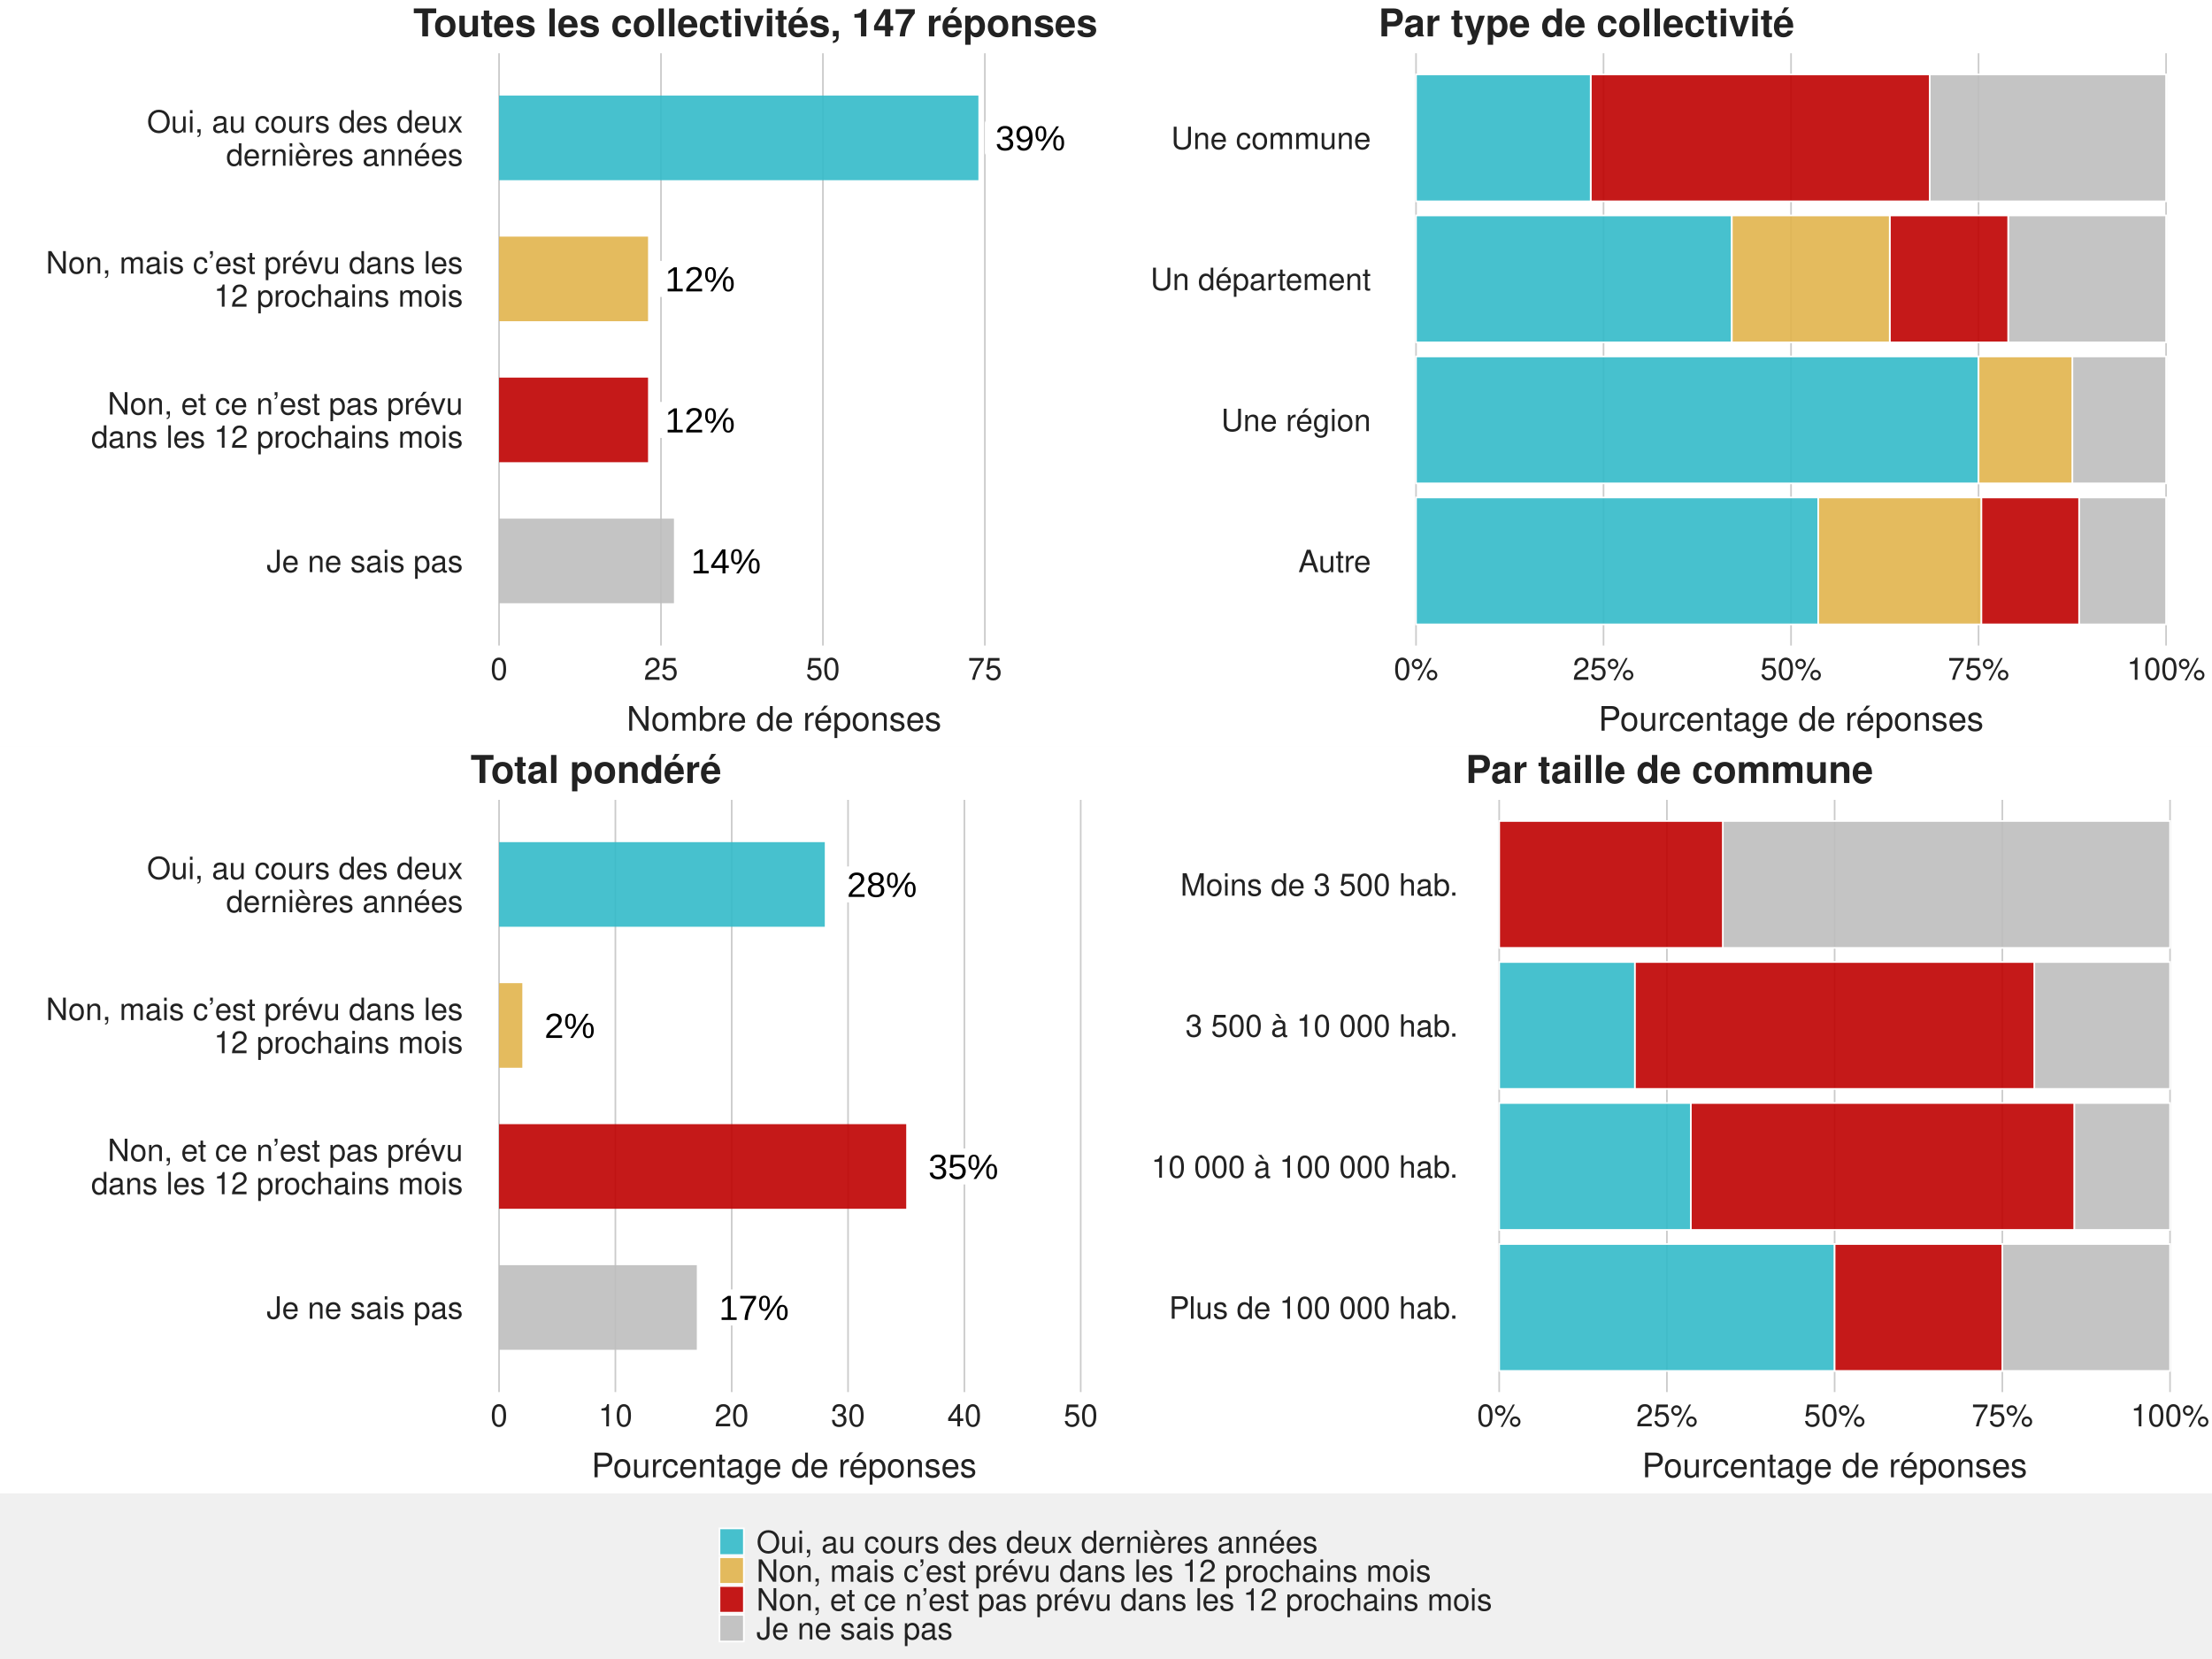
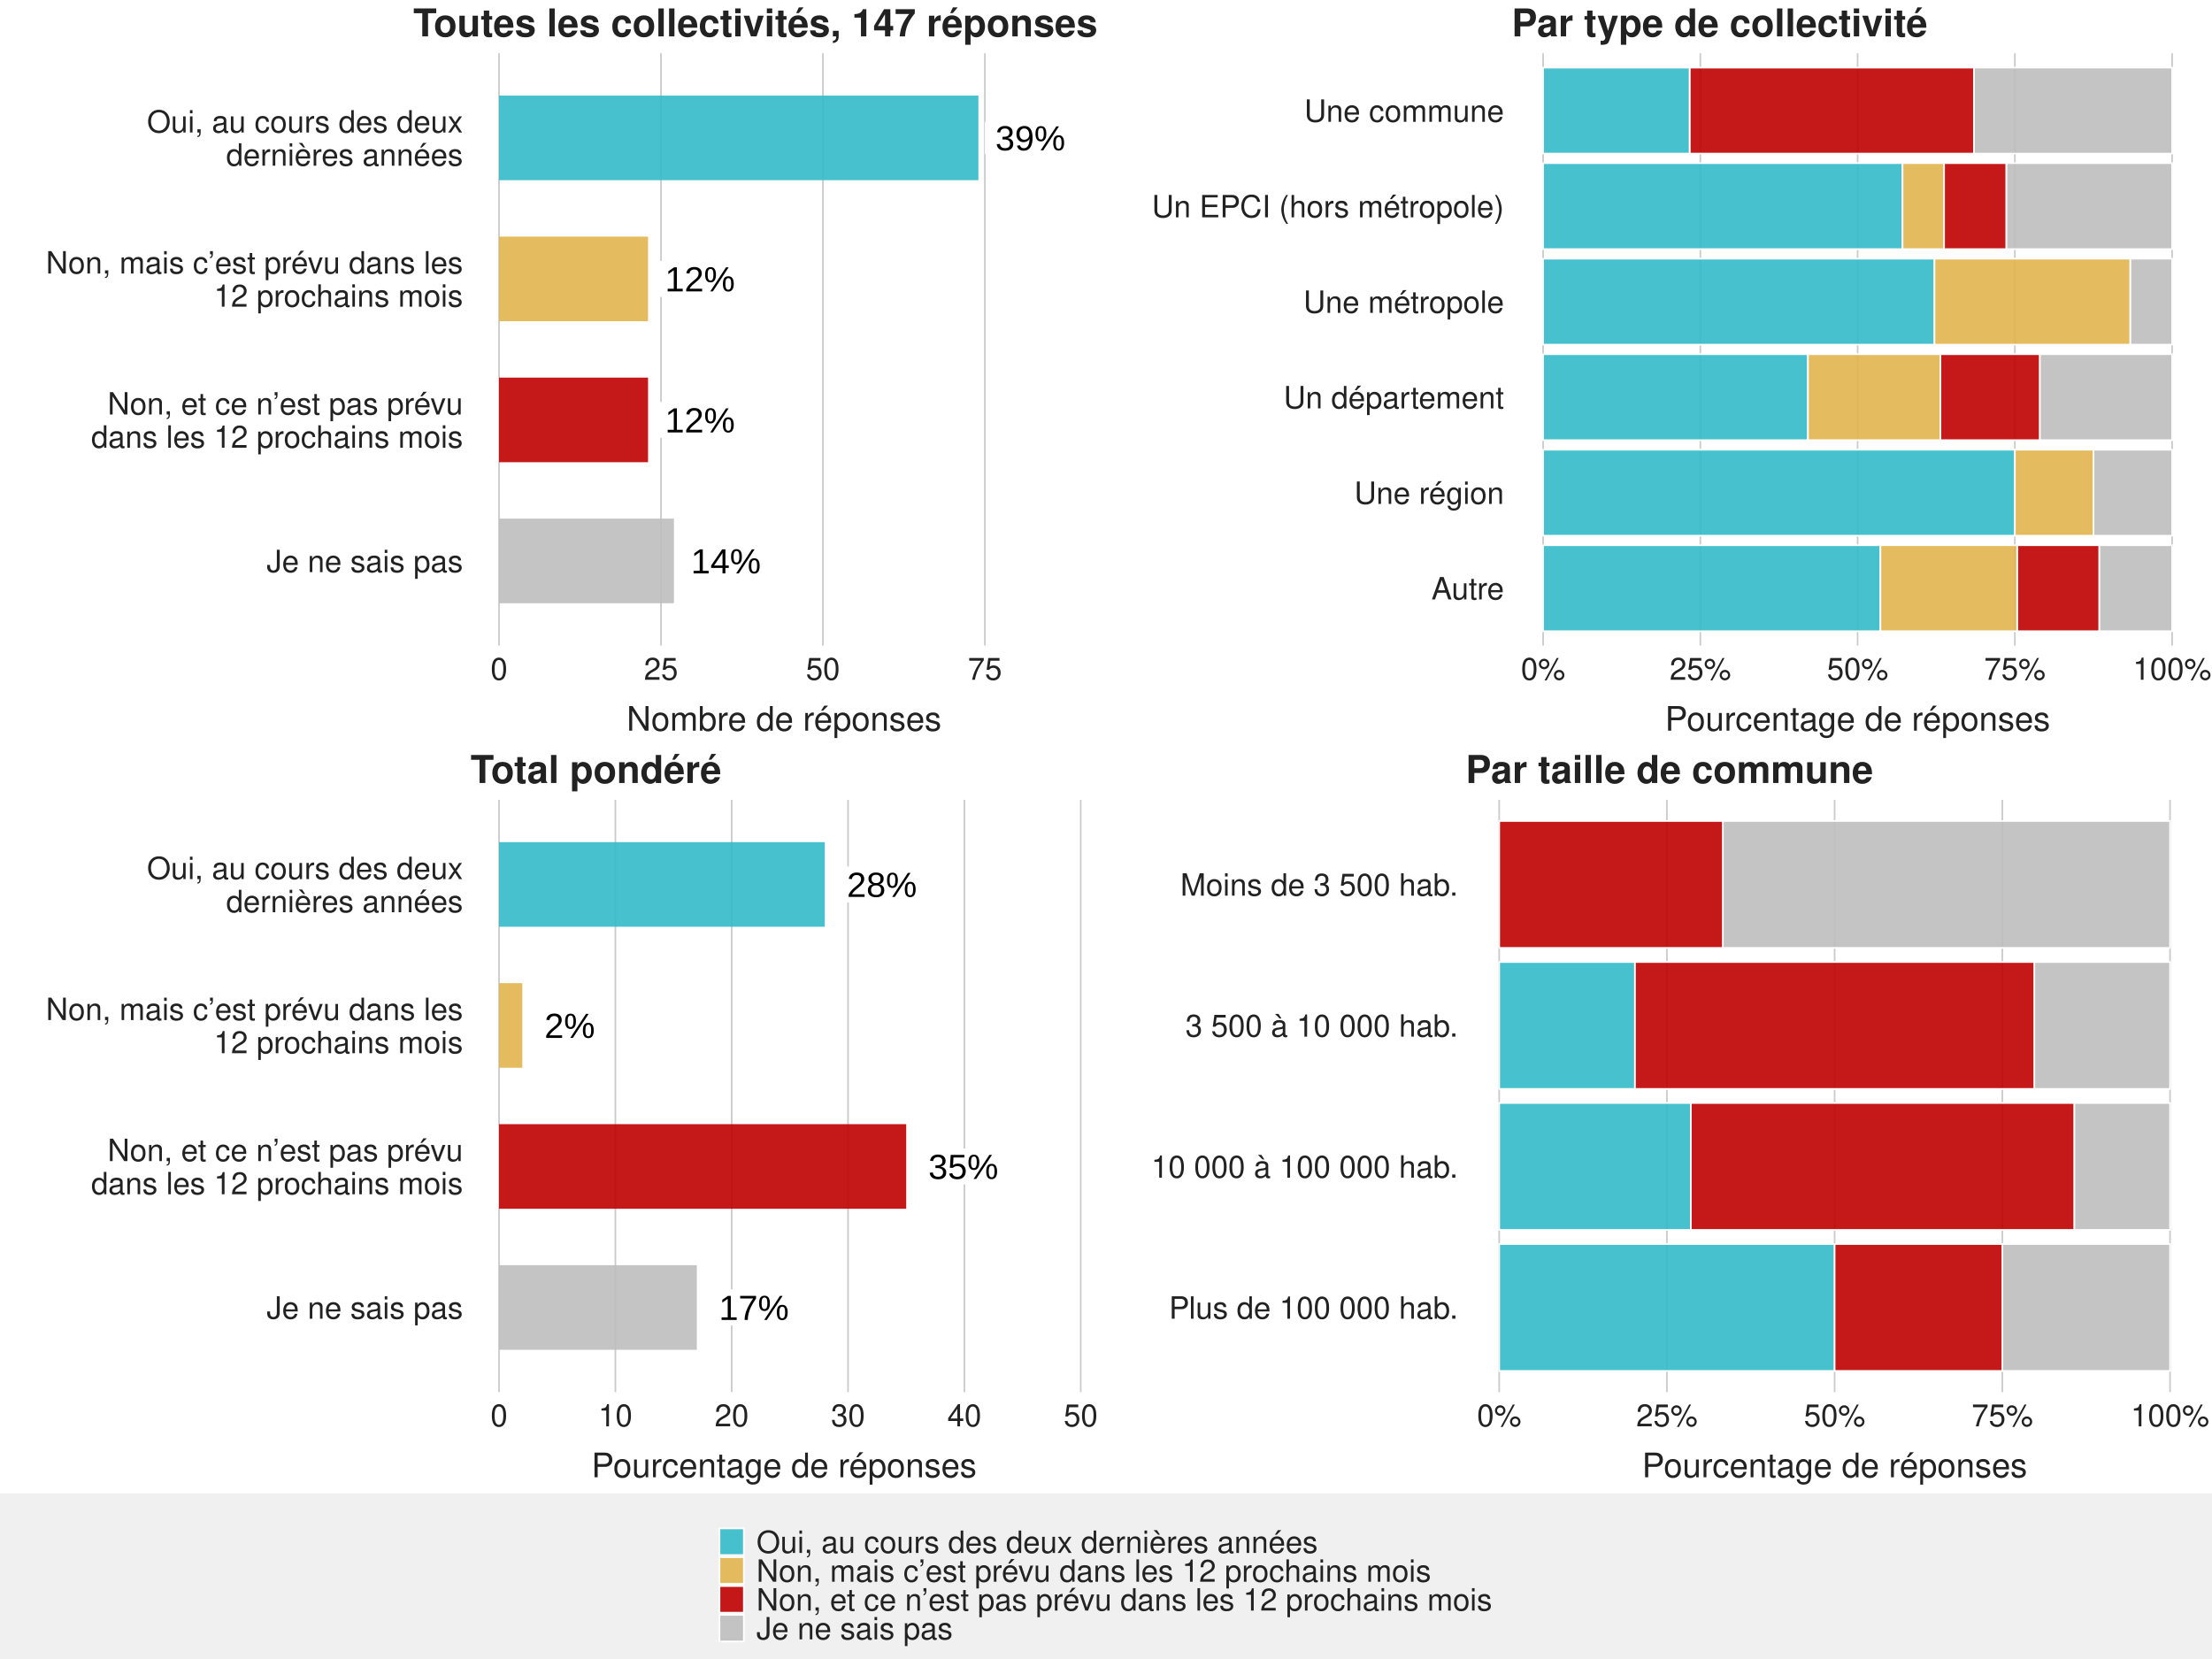
<svg xmlns="http://www.w3.org/2000/svg" class="svglite" width="1440.00pt" height="1080.00pt" viewBox="0 0 1440.00 1080.00">
  <defs>
    <style type="text/css">
    .svglite line, .svglite polyline, .svglite polygon, .svglite path, .svglite rect, .svglite circle {
      fill: none;
      stroke: #000000;
      stroke-linecap: round;
      stroke-linejoin: round;
      stroke-miterlimit: 10.00;
    }
    .svglite text {
      white-space: pre;
    }
  </style>
  </defs>
  <rect width="100%" height="100%" style="stroke: none; fill: none;" />
  <defs>
    <clipPath id="cpMC4wMHwxNDQwLjAwfDAuMDB8MTA4MC4wMA==">
      <rect x="0.00" y="0.00" width="1440.00" height="1080.00" />
    </clipPath>
  </defs>
  <g clip-path="url(#cpMC4wMHwxNDQwLjAwfDAuMDB8MTA4MC4wMA==)">
</g>
  <defs>
    <clipPath id="cpMC4wMHwxNDQwLjAwfDAuMDB8OTcyLjAw">
      <rect x="0.00" y="0.00" width="1440.00" height="972.00" />
    </clipPath>
  </defs>
  <g clip-path="url(#cpMC4wMHwxNDQwLjAwfDAuMDB8OTcyLjAw)">
</g>
  <g clip-path="url(#cpMC4wMHwxNDQwLjAwfDAuMDB8MTA4MC4wMA==)">
</g>
  <defs>
    <clipPath id="cpMC4wMHw3MjAuMDB8MC4wMHw5NzIuMDA=">
      <rect x="0.00" y="0.00" width="720.00" height="972.00" />
    </clipPath>
  </defs>
  <g clip-path="url(#cpMC4wMHw3MjAuMDB8MC4wMHw5NzIuMDA=)">
</g>
  <g clip-path="url(#cpMC4wMHwxNDQwLjAwfDAuMDB8MTA4MC4wMA==)">
</g>
  <defs>
    <clipPath id="cpMC4wMHw3MjAuMDB8MC4wMHw0ODYuMDA=">
      <rect x="0.00" y="0.00" width="720.00" height="486.00" />
    </clipPath>
  </defs>
  <g clip-path="url(#cpMC4wMHw3MjAuMDB8MC4wMHw0ODYuMDA=)">
    <rect x="0.00" y="0.00" width="720.00" height="486.00" style="stroke-width: 1.07; stroke: #FFFFFF; fill: #FFFFFF;" />
  </g>
  <g clip-path="url(#cpMC4wMHwxNDQwLjAwfDAuMDB8MTA4MC4wMA==)">
</g>
  <defs>
    <clipPath id="cpMzA2LjMyfDcxNC41MnwzNC42OXw0MjAuMjQ=">
      <rect x="306.32" y="34.69" width="408.20" height="385.55" />
    </clipPath>
  </defs>
  <g clip-path="url(#cpMzA2LjMyfDcxNC41MnwzNC42OXw0MjAuMjQ=)">
    <polyline points="324.88,420.24 324.88,34.69 " style="stroke-width: 1.07; stroke: #CBCBCB; stroke-linecap: butt;" />
    <polyline points="430.30,420.24 430.30,34.69 " style="stroke-width: 1.07; stroke: #CBCBCB; stroke-linecap: butt;" />
    <polyline points="535.72,420.24 535.72,34.69 " style="stroke-width: 1.07; stroke: #CBCBCB; stroke-linecap: butt;" />
    <polyline points="641.15,420.24 641.15,34.69 " style="stroke-width: 1.07; stroke: #CBCBCB; stroke-linecap: butt;" />
    <rect x="324.88" y="62.23" width="312.05" height="55.08" style="stroke-width: 2.13; stroke: none; stroke-linecap: butt; stroke-linejoin: miter; fill: #33BBC9; fill-opacity: 0.90;" />
    <rect x="324.88" y="337.62" width="113.86" height="55.08" style="stroke-width: 2.13; stroke: none; stroke-linecap: butt; stroke-linejoin: miter; fill: #BEBEBE; fill-opacity: 0.90;" />
    <rect x="324.88" y="245.82" width="96.99" height="55.08" style="stroke-width: 2.13; stroke: none; stroke-linecap: butt; stroke-linejoin: miter; fill: #BF0001; fill-opacity: 0.90;" />
    <rect x="324.88" y="154.03" width="96.99" height="55.08" style="stroke-width: 2.13; stroke: none; stroke-linecap: butt; stroke-linejoin: miter; fill: #E1B44D; fill-opacity: 0.90;" />
    <polygon points="643.31,101.49 691.11,101.49 691.03,101.49 691.37,101.48 691.71,101.41 692.04,101.28 692.34,101.11 692.61,100.89 692.84,100.63 693.03,100.34 693.16,100.02 693.25,99.68 693.27,99.33 693.27,99.33 693.27,80.20 693.27,80.20 693.25,79.86 693.16,79.52 693.03,79.20 692.84,78.90 692.61,78.64 692.34,78.42 692.04,78.25 691.71,78.13 691.37,78.06 691.11,78.04 643.31,78.04 643.57,78.06 643.22,78.04 642.87,78.09 642.54,78.18 642.23,78.33 641.94,78.53 641.69,78.77 641.48,79.05 641.32,79.36 641.21,79.69 641.15,80.03 641.15,80.20 641.15,99.33 641.15,99.16 641.15,99.51 641.21,99.85 641.32,100.18 641.48,100.49 641.69,100.76 641.94,101.01 642.23,101.20 642.54,101.35 642.87,101.45 643.22,101.49 " style="stroke-width: nan; stroke: none; fill: #FFFFFF;" />
    <text x="647.97" y="97.89" style="font-size: 22.76px; font-family: &quot;Arial&quot;;" textLength="44.93px" lengthAdjust="spacingAndGlyphs">39%</text>
    <polygon points="445.11,376.88 492.92,376.88 492.83,376.88 493.18,376.87 493.52,376.80 493.84,376.67 494.15,376.50 494.41,376.28 494.65,376.02 494.83,375.73 494.97,375.41 495.05,375.07 495.08,374.72 495.08,374.72 495.08,355.59 495.08,355.59 495.05,355.25 494.97,354.91 494.83,354.59 494.65,354.29 494.41,354.03 494.15,353.81 493.84,353.64 493.52,353.52 493.18,353.45 492.92,353.43 445.11,353.43 445.37,353.45 445.02,353.43 444.68,353.48 444.34,353.57 444.03,353.72 443.74,353.92 443.49,354.16 443.28,354.44 443.12,354.75 443.01,355.08 442.96,355.42 442.95,355.59 442.95,374.72 442.96,374.55 442.96,374.90 443.01,375.24 443.12,375.57 443.28,375.88 443.49,376.16 443.74,376.40 444.03,376.59 444.34,376.74 444.68,376.84 445.02,376.88 " style="stroke-width: nan; stroke: none; fill: #FFFFFF;" />
    <text x="449.78" y="373.28" style="font-size: 22.76px; font-family: &quot;Arial&quot;;" textLength="44.93px" lengthAdjust="spacingAndGlyphs">14%</text>
    <polygon points="428.24,285.09 476.05,285.09 475.96,285.08 476.31,285.07 476.65,285.00 476.98,284.88 477.28,284.70 477.55,284.48 477.78,284.22 477.96,283.93 478.10,283.61 478.18,283.27 478.21,282.93 478.21,282.93 478.21,263.80 478.21,263.80 478.18,263.45 478.10,263.11 477.96,262.79 477.78,262.50 477.55,262.24 477.28,262.02 476.98,261.84 476.65,261.72 476.31,261.65 476.05,261.64 428.24,261.64 428.50,261.65 428.16,261.64 427.81,261.68 427.48,261.78 427.16,261.92 426.88,262.12 426.63,262.36 426.42,262.64 426.26,262.95 426.15,263.28 426.09,263.62 426.08,263.80 426.08,282.93 426.09,282.75 426.09,283.10 426.15,283.44 426.26,283.77 426.42,284.08 426.63,284.36 426.88,284.60 427.16,284.80 427.48,284.95 427.81,285.04 428.16,285.08 " style="stroke-width: nan; stroke: none; fill: #FFFFFF;" />
    <text x="432.91" y="281.49" style="font-size: 22.76px; font-family: &quot;Arial&quot;;" textLength="44.93px" lengthAdjust="spacingAndGlyphs">12%</text>
    <polygon points="428.24,193.29 476.05,193.29 475.96,193.29 476.31,193.27 476.65,193.20 476.98,193.08 477.28,192.91 477.55,192.69 477.78,192.43 477.96,192.13 478.10,191.81 478.18,191.48 478.21,191.13 478.21,191.13 478.21,172.00 478.21,172.00 478.18,171.65 478.10,171.31 477.96,171.00 477.78,170.70 477.55,170.44 477.28,170.22 476.98,170.05 476.65,169.92 476.31,169.85 476.05,169.84 428.24,169.84 428.50,169.85 428.16,169.84 427.81,169.88 427.48,169.98 427.16,170.13 426.88,170.33 426.63,170.57 426.42,170.84 426.26,171.15 426.15,171.48 426.09,171.83 426.08,172.00 426.08,191.13 426.09,190.96 426.09,191.30 426.15,191.65 426.26,191.98 426.42,192.28 426.63,192.56 426.88,192.80 427.16,193.00 427.48,193.15 427.81,193.25 428.16,193.29 " style="stroke-width: nan; stroke: none; fill: #FFFFFF;" />
    <text x="432.91" y="189.69" style="font-size: 22.76px; font-family: &quot;Arial&quot;;" textLength="44.93px" lengthAdjust="spacingAndGlyphs">12%</text>
  </g>
  <g clip-path="url(#cpMC4wMHwxNDQwLjAwfDAuMDB8MTA4MC4wMA==)">
    <text x="301.39" y="372.45" text-anchor="end" style="font-size: 20.00px;fill: #222222; font-family: &quot;Nimbus Sans&quot;;" textLength="127.82px" lengthAdjust="spacingAndGlyphs">Je ne sais pas</text>
    <text x="301.39" y="269.85" text-anchor="end" style="font-size: 20.00px;fill: #222222; font-family: &quot;Nimbus Sans&quot;;" textLength="232.30px" lengthAdjust="spacingAndGlyphs">Non, et ce n’est pas prévu</text>
    <text x="301.39" y="291.45" text-anchor="end" style="font-size: 20.00px;fill: #222222; font-family: &quot;Nimbus Sans&quot;;" textLength="242.29px" lengthAdjust="spacingAndGlyphs">dans les 12 prochains mois</text>
    <text x="301.39" y="178.05" text-anchor="end" style="font-size: 20.00px;fill: #222222; font-family: &quot;Nimbus Sans&quot;;" textLength="272.29px" lengthAdjust="spacingAndGlyphs">Non, mais c’est prévu dans les</text>
    <text x="301.39" y="199.65" text-anchor="end" style="font-size: 20.00px;fill: #222222; font-family: &quot;Nimbus Sans&quot;;" textLength="162.26px" lengthAdjust="spacingAndGlyphs">12 prochains mois</text>
    <text x="301.39" y="86.26" text-anchor="end" style="font-size: 20.00px;fill: #222222; font-family: &quot;Nimbus Sans&quot;;" textLength="205.62px" lengthAdjust="spacingAndGlyphs">Oui, au cours des deux</text>
    <text x="301.39" y="107.86" text-anchor="end" style="font-size: 20.00px;fill: #222222; font-family: &quot;Nimbus Sans&quot;;" textLength="154.49px" lengthAdjust="spacingAndGlyphs">dernières années</text>
    <text x="324.88" y="442.54" text-anchor="middle" style="font-size: 20.00px;fill: #222222; font-family: &quot;Nimbus Sans&quot;;" textLength="11.12px" lengthAdjust="spacingAndGlyphs">0</text>
    <text x="430.30" y="442.54" text-anchor="middle" style="font-size: 20.00px;fill: #222222; font-family: &quot;Nimbus Sans&quot;;" textLength="22.23px" lengthAdjust="spacingAndGlyphs">25</text>
    <text x="535.72" y="442.54" text-anchor="middle" style="font-size: 20.00px;fill: #222222; font-family: &quot;Nimbus Sans&quot;;" textLength="22.23px" lengthAdjust="spacingAndGlyphs">50</text>
    <text x="641.15" y="442.54" text-anchor="middle" style="font-size: 20.00px;fill: #222222; font-family: &quot;Nimbus Sans&quot;;" textLength="22.23px" lengthAdjust="spacingAndGlyphs">75</text>
    <text x="510.42" y="475.68" text-anchor="middle" style="font-size: 22.00px;fill: #222222; font-family: &quot;Nimbus Sans&quot;;" textLength="205.42px" lengthAdjust="spacingAndGlyphs">Nombre de réponses</text>
    <text x="714.52" y="23.71" text-anchor="end" style="font-size: 25.00px; font-weight: bold;fill: #222222; font-family: &quot;Nimbus Sans&quot;;" textLength="447.48px" lengthAdjust="spacingAndGlyphs">Toutes les collectivités, 147 réponses</text>
  </g>
  <defs>
    <clipPath id="cpMC4wMHw3MjAuMDB8NDg2LjAwfDk3Mi4wMA==">
      <rect x="0.00" y="486.00" width="720.00" height="486.00" />
    </clipPath>
  </defs>
  <g clip-path="url(#cpMC4wMHw3MjAuMDB8NDg2LjAwfDk3Mi4wMA==)">
    <rect x="0.00" y="486.00" width="720.00" height="486.00" style="stroke-width: 1.07; stroke: #FFFFFF; fill: #FFFFFF;" />
  </g>
  <g clip-path="url(#cpMC4wMHwxNDQwLjAwfDAuMDB8MTA4MC4wMA==)">
</g>
  <defs>
    <clipPath id="cpMzA2LjMyfDcxNC41Mnw1MjAuNjl8OTA2LjI0">
      <rect x="306.32" y="520.69" width="408.20" height="385.55" />
    </clipPath>
  </defs>
  <g clip-path="url(#cpMzA2LjMyfDcxNC41Mnw1MjAuNjl8OTA2LjI0)">
    <polyline points="324.88,906.24 324.88,520.69 " style="stroke-width: 1.07; stroke: #CBCBCB; stroke-linecap: butt;" />
    <polyline points="400.61,906.24 400.61,520.69 " style="stroke-width: 1.07; stroke: #CBCBCB; stroke-linecap: butt;" />
    <polyline points="476.34,906.24 476.34,520.69 " style="stroke-width: 1.07; stroke: #CBCBCB; stroke-linecap: butt;" />
    <polyline points="552.07,906.24 552.07,520.69 " style="stroke-width: 1.07; stroke: #CBCBCB; stroke-linecap: butt;" />
    <polyline points="627.81,906.24 627.81,520.69 " style="stroke-width: 1.07; stroke: #CBCBCB; stroke-linecap: butt;" />
    <polyline points="703.54,906.24 703.54,520.69 " style="stroke-width: 1.07; stroke: #CBCBCB; stroke-linecap: butt;" />
    <rect x="324.88" y="823.62" width="128.75" height="55.08" style="stroke-width: 2.13; stroke: none; stroke-linecap: butt; stroke-linejoin: miter; fill: #BEBEBE; fill-opacity: 0.90;" />
    <rect x="324.88" y="731.82" width="265.06" height="55.08" style="stroke-width: 2.13; stroke: none; stroke-linecap: butt; stroke-linejoin: miter; fill: #BF0001; fill-opacity: 0.90;" />
    <rect x="324.88" y="640.03" width="15.15" height="55.08" style="stroke-width: 2.13; stroke: none; stroke-linecap: butt; stroke-linejoin: miter; fill: #E1B44D; fill-opacity: 0.90;" />
    <rect x="324.88" y="548.23" width="212.05" height="55.08" style="stroke-width: 2.13; stroke: none; stroke-linecap: butt; stroke-linejoin: miter; fill: #33BBC9; fill-opacity: 0.90;" />
    <polygon points="463.36,862.88 511.16,862.88 511.08,862.88 511.42,862.87 511.76,862.80 512.09,862.67 512.39,862.50 512.66,862.28 512.89,862.02 513.08,861.73 513.21,861.41 513.30,861.07 513.32,860.72 513.32,860.72 513.32,841.59 513.32,841.59 513.30,841.25 513.21,840.91 513.08,840.59 512.89,840.29 512.66,840.03 512.39,839.81 512.09,839.64 511.76,839.52 511.42,839.45 511.16,839.43 463.36,839.43 463.62,839.45 463.27,839.43 462.92,839.48 462.59,839.57 462.28,839.72 461.99,839.92 461.74,840.16 461.53,840.44 461.37,840.75 461.26,841.08 461.20,841.42 461.20,841.59 461.20,860.72 461.20,860.55 461.20,860.90 461.26,861.24 461.37,861.57 461.53,861.88 461.74,862.16 461.99,862.40 462.28,862.59 462.59,862.74 462.92,862.84 463.27,862.88 " style="stroke-width: nan; stroke: none; fill: #FFFFFF;" />
    <text x="468.02" y="859.28" style="font-size: 22.76px; font-family: &quot;Arial&quot;;" textLength="44.93px" lengthAdjust="spacingAndGlyphs">17%</text>
    <polygon points="599.67,771.09 647.48,771.09 647.39,771.08 647.74,771.07 648.08,771.00 648.41,770.88 648.71,770.70 648.98,770.48 649.21,770.22 649.39,769.93 649.53,769.61 649.61,769.27 649.64,768.93 649.64,768.93 649.64,749.80 649.64,749.80 649.61,749.45 649.53,749.11 649.39,748.79 649.21,748.50 648.98,748.24 648.71,748.02 648.41,747.84 648.08,747.72 647.74,747.65 647.48,747.64 599.67,747.64 599.93,747.65 599.59,747.64 599.24,747.68 598.91,747.78 598.59,747.92 598.31,748.12 598.06,748.36 597.85,748.64 597.69,748.95 597.58,749.28 597.52,749.62 597.51,749.80 597.51,768.93 597.52,768.75 597.52,769.10 597.58,769.44 597.69,769.77 597.85,770.08 598.06,770.36 598.31,770.60 598.59,770.80 598.91,770.95 599.24,771.04 599.59,771.08 " style="stroke-width: nan; stroke: none; fill: #FFFFFF;" />
    <text x="604.34" y="767.49" style="font-size: 22.76px; font-family: &quot;Arial&quot;;" textLength="44.93px" lengthAdjust="spacingAndGlyphs">35%</text>
    <polygon points="349.76,679.29 384.55,679.29 384.47,679.29 384.81,679.27 385.15,679.20 385.48,679.08 385.78,678.91 386.05,678.69 386.28,678.43 386.47,678.13 386.60,677.81 386.69,677.48 386.71,677.13 386.71,677.13 386.71,658.00 386.71,658.00 386.69,657.65 386.60,657.31 386.47,657.00 386.28,656.70 386.05,656.44 385.78,656.22 385.48,656.05 385.15,655.92 384.81,655.85 384.55,655.84 349.76,655.84 350.02,655.85 349.67,655.84 349.32,655.88 348.99,655.98 348.68,656.13 348.39,656.33 348.14,656.57 347.93,656.84 347.77,657.15 347.66,657.48 347.60,657.83 347.60,658.00 347.60,677.13 347.60,676.96 347.60,677.30 347.66,677.65 347.77,677.98 347.93,678.28 348.14,678.56 348.39,678.80 348.68,679.00 348.99,679.15 349.32,679.25 349.67,679.29 " style="stroke-width: nan; stroke: none; fill: #FFFFFF;" />
    <text x="354.42" y="675.69" style="font-size: 22.76px; font-family: &quot;Arial&quot;;" textLength="31.92px" lengthAdjust="spacingAndGlyphs">2%</text>
    <polygon points="546.66,587.49 594.47,587.49 594.38,587.49 594.73,587.48 595.07,587.41 595.39,587.28 595.70,587.11 595.97,586.89 596.20,586.63 596.38,586.34 596.52,586.02 596.60,585.68 596.63,585.33 596.63,585.33 596.63,566.20 596.63,566.20 596.60,565.86 596.52,565.52 596.38,565.20 596.20,564.90 595.97,564.64 595.70,564.42 595.39,564.25 595.07,564.13 594.73,564.06 594.47,564.04 546.66,564.04 546.92,564.06 546.57,564.04 546.23,564.09 545.89,564.18 545.58,564.33 545.29,564.53 545.04,564.77 544.84,565.05 544.67,565.36 544.56,565.69 544.51,566.03 544.50,566.20 544.50,585.33 544.51,585.16 544.51,585.51 544.56,585.85 544.67,586.18 544.84,586.49 545.04,586.76 545.29,587.01 545.58,587.20 545.89,587.35 546.23,587.45 546.57,587.49 " style="stroke-width: nan; stroke: none; fill: #FFFFFF;" />
    <text x="551.33" y="583.89" style="font-size: 22.76px; font-family: &quot;Arial&quot;;" textLength="44.93px" lengthAdjust="spacingAndGlyphs">28%</text>
  </g>
  <g clip-path="url(#cpMC4wMHwxNDQwLjAwfDAuMDB8MTA4MC4wMA==)">
    <text x="301.39" y="858.45" text-anchor="end" style="font-size: 20.00px;fill: #222222; font-family: &quot;Nimbus Sans&quot;;" textLength="127.82px" lengthAdjust="spacingAndGlyphs">Je ne sais pas</text>
    <text x="301.39" y="755.85" text-anchor="end" style="font-size: 20.00px;fill: #222222; font-family: &quot;Nimbus Sans&quot;;" textLength="232.30px" lengthAdjust="spacingAndGlyphs">Non, et ce n’est pas prévu</text>
    <text x="301.39" y="777.45" text-anchor="end" style="font-size: 20.00px;fill: #222222; font-family: &quot;Nimbus Sans&quot;;" textLength="242.29px" lengthAdjust="spacingAndGlyphs">dans les 12 prochains mois</text>
    <text x="301.39" y="664.05" text-anchor="end" style="font-size: 20.00px;fill: #222222; font-family: &quot;Nimbus Sans&quot;;" textLength="272.29px" lengthAdjust="spacingAndGlyphs">Non, mais c’est prévu dans les</text>
    <text x="301.39" y="685.65" text-anchor="end" style="font-size: 20.00px;fill: #222222; font-family: &quot;Nimbus Sans&quot;;" textLength="162.26px" lengthAdjust="spacingAndGlyphs">12 prochains mois</text>
    <text x="301.39" y="572.26" text-anchor="end" style="font-size: 20.00px;fill: #222222; font-family: &quot;Nimbus Sans&quot;;" textLength="205.62px" lengthAdjust="spacingAndGlyphs">Oui, au cours des deux</text>
    <text x="301.39" y="593.86" text-anchor="end" style="font-size: 20.00px;fill: #222222; font-family: &quot;Nimbus Sans&quot;;" textLength="154.49px" lengthAdjust="spacingAndGlyphs">dernières années</text>
    <text x="324.88" y="928.54" text-anchor="middle" style="font-size: 20.00px;fill: #222222; font-family: &quot;Nimbus Sans&quot;;" textLength="11.12px" lengthAdjust="spacingAndGlyphs">0</text>
    <text x="400.61" y="928.54" text-anchor="middle" style="font-size: 20.00px;fill: #222222; font-family: &quot;Nimbus Sans&quot;;" textLength="22.23px" lengthAdjust="spacingAndGlyphs">10</text>
    <text x="476.34" y="928.54" text-anchor="middle" style="font-size: 20.00px;fill: #222222; font-family: &quot;Nimbus Sans&quot;;" textLength="22.23px" lengthAdjust="spacingAndGlyphs">20</text>
    <text x="552.07" y="928.54" text-anchor="middle" style="font-size: 20.00px;fill: #222222; font-family: &quot;Nimbus Sans&quot;;" textLength="22.23px" lengthAdjust="spacingAndGlyphs">30</text>
    <text x="627.81" y="928.54" text-anchor="middle" style="font-size: 20.00px;fill: #222222; font-family: &quot;Nimbus Sans&quot;;" textLength="22.23px" lengthAdjust="spacingAndGlyphs">40</text>
    <text x="703.54" y="928.54" text-anchor="middle" style="font-size: 20.00px;fill: #222222; font-family: &quot;Nimbus Sans&quot;;" textLength="22.23px" lengthAdjust="spacingAndGlyphs">50</text>
    <text x="510.42" y="961.68" text-anchor="middle" style="font-size: 22.00px;fill: #222222; font-family: &quot;Nimbus Sans&quot;;" textLength="251.94px" lengthAdjust="spacingAndGlyphs">Pourcentage de réponses</text>
    <text x="306.32" y="509.71" style="font-size: 25.00px; font-weight: bold;fill: #222222; font-family: &quot;Nimbus Sans&quot;;" textLength="165.33px" lengthAdjust="spacingAndGlyphs">Total pondéré</text>
  </g>
  <defs>
    <clipPath id="cpNzIwLjAwfDE0NDAuMDB8MC4wMHw5NzIuMDA=">
      <rect x="720.00" y="0.00" width="720.00" height="972.00" />
    </clipPath>
  </defs>
  <g clip-path="url(#cpNzIwLjAwfDE0NDAuMDB8MC4wMHw5NzIuMDA=)">
</g>
  <g clip-path="url(#cpMC4wMHwxNDQwLjAwfDAuMDB8MTA4MC4wMA==)">
</g>
  <defs>
    <clipPath id="cpNzIwLjAwfDE0NDAuMDB8MC4wMHw0ODYuMDA=">
      <rect x="720.00" y="0.00" width="720.00" height="486.00" />
    </clipPath>
  </defs>
  <g clip-path="url(#cpNzIwLjAwfDE0NDAuMDB8MC4wMHw0ODYuMDA=)">
    <rect x="720.00" y="0.00" width="720.00" height="486.00" style="stroke-width: 1.07; stroke: #FFFFFF; fill: #FFFFFF;" />
  </g>
  <g clip-path="url(#cpMC4wMHwxNDQwLjAwfDAuMDB8MTA4MC4wMA==)">
</g>
  <defs>
-     <clipPath id="cpODk3LjQxfDE0MzQuNTJ8MzQuNjl8NDIwLjI0">
-       <rect x="897.41" y="34.69" width="537.11" height="385.55" />
-     </clipPath>
-   </defs>
-   <g clip-path="url(#cpODk3LjQxfDE0MzQuNTJ8MzQuNjl8NDIwLjI0)">
-     <polyline points="921.82,420.24 921.82,34.69 " style="stroke-width: 1.07; stroke: #CBCBCB; stroke-linecap: butt;" />
-     <polyline points="1043.89,420.24 1043.89,34.69 " style="stroke-width: 1.07; stroke: #CBCBCB; stroke-linecap: butt;" />
-     <polyline points="1165.96,420.24 1165.96,34.69 " style="stroke-width: 1.07; stroke: #CBCBCB; stroke-linecap: butt;" />
-     <polyline points="1288.03,420.24 1288.03,34.69 " style="stroke-width: 1.07; stroke: #CBCBCB; stroke-linecap: butt;" />
-     <polyline points="1410.11,420.24 1410.11,34.69 " style="stroke-width: 1.07; stroke: #CBCBCB; stroke-linecap: butt;" />
-     <rect x="921.82" y="323.85" width="261.83" height="82.62" style="stroke-width: 1.07; stroke: #FFFFFF; stroke-linecap: butt; stroke-linejoin: miter; fill: #33BBC9; fill-opacity: 0.90;" />
-     <rect x="1353.49" y="323.85" width="56.61" height="82.62" style="stroke-width: 1.07; stroke: #FFFFFF; stroke-linecap: butt; stroke-linejoin: miter; fill: #BEBEBE; fill-opacity: 0.90;" />
-     <rect x="1289.80" y="323.85" width="63.69" height="82.62" style="stroke-width: 1.07; stroke: #FFFFFF; stroke-linecap: butt; stroke-linejoin: miter; fill: #BF0001; fill-opacity: 0.90;" />
-     <rect x="1183.65" y="323.85" width="106.15" height="82.62" style="stroke-width: 1.07; stroke: #FFFFFF; stroke-linecap: butt; stroke-linejoin: miter; fill: #E1B44D; fill-opacity: 0.90;" />
-     <rect x="921.82" y="140.26" width="205.59" height="82.62" style="stroke-width: 1.07; stroke: #FFFFFF; stroke-linecap: butt; stroke-linejoin: miter; fill: #33BBC9; fill-opacity: 0.90;" />
-     <rect x="1307.31" y="140.26" width="102.80" height="82.62" style="stroke-width: 1.07; stroke: #FFFFFF; stroke-linecap: butt; stroke-linejoin: miter; fill: #BEBEBE; fill-opacity: 0.90;" />
-     <rect x="1230.21" y="140.26" width="77.10" height="82.62" style="stroke-width: 1.07; stroke: #FFFFFF; stroke-linecap: butt; stroke-linejoin: miter; fill: #BF0001; fill-opacity: 0.90;" />
-     <rect x="1127.41" y="140.26" width="102.80" height="82.62" style="stroke-width: 1.07; stroke: #FFFFFF; stroke-linecap: butt; stroke-linejoin: miter; fill: #E1B44D; fill-opacity: 0.90;" />
-     <rect x="1035.53" y="48.46" width="220.73" height="82.62" style="stroke-width: 1.07; stroke: #FFFFFF; stroke-linecap: butt; stroke-linejoin: miter; fill: #BF0001; fill-opacity: 0.90;" />
-     <rect x="921.82" y="48.46" width="113.71" height="82.62" style="stroke-width: 1.07; stroke: #FFFFFF; stroke-linecap: butt; stroke-linejoin: miter; fill: #33BBC9; fill-opacity: 0.90;" />
-     <rect x="1256.26" y="48.46" width="153.84" height="82.62" style="stroke-width: 1.07; stroke: #FFFFFF; stroke-linecap: butt; stroke-linejoin: miter; fill: #BEBEBE; fill-opacity: 0.90;" />
-     <rect x="921.82" y="232.05" width="366.21" height="82.62" style="stroke-width: 1.07; stroke: #FFFFFF; stroke-linecap: butt; stroke-linejoin: miter; fill: #33BBC9; fill-opacity: 0.90;" />
-     <rect x="1349.07" y="232.05" width="61.04" height="82.62" style="stroke-width: 1.07; stroke: #FFFFFF; stroke-linecap: butt; stroke-linejoin: miter; fill: #BEBEBE; fill-opacity: 0.90;" />
-     <rect x="1349.07" y="232.05" width="0.00" height="82.62" style="stroke-width: 1.07; stroke: #FFFFFF; stroke-linecap: butt; stroke-linejoin: miter; fill: #BF0001; fill-opacity: 0.90;" />
-     <rect x="1288.03" y="232.05" width="61.04" height="82.62" style="stroke-width: 1.07; stroke: #FFFFFF; stroke-linecap: butt; stroke-linejoin: miter; fill: #E1B44D; fill-opacity: 0.90;" />
-   </g>
-   <g clip-path="url(#cpMC4wMHwxNDQwLjAwfDAuMDB8MTA4MC4wMA==)">
-     <text x="892.47" y="372.45" text-anchor="end" style="font-size: 20.00px;fill: #222222; font-family: &quot;Nimbus Sans&quot;;" textLength="47.79px" lengthAdjust="spacingAndGlyphs">Autre</text>
-     <text x="892.47" y="280.65" text-anchor="end" style="font-size: 20.00px;fill: #222222; font-family: &quot;Nimbus Sans&quot;;" textLength="97.80px" lengthAdjust="spacingAndGlyphs">Une région</text>
-     <text x="892.47" y="188.85" text-anchor="end" style="font-size: 20.00px;fill: #222222; font-family: &quot;Nimbus Sans&quot;;" textLength="143.37px" lengthAdjust="spacingAndGlyphs">Un département</text>
-     <text x="892.47" y="97.06" text-anchor="end" style="font-size: 20.00px;fill: #222222; font-family: &quot;Nimbus Sans&quot;;" textLength="130.02px" lengthAdjust="spacingAndGlyphs">Une commune</text>
-     <text x="921.82" y="442.54" text-anchor="middle" style="font-size: 20.00px;fill: #222222; font-family: &quot;Nimbus Sans&quot;;" textLength="28.89px" lengthAdjust="spacingAndGlyphs">0%</text>
-     <text x="1043.89" y="442.54" text-anchor="middle" style="font-size: 20.00px;fill: #222222; font-family: &quot;Nimbus Sans&quot;;" textLength="40.01px" lengthAdjust="spacingAndGlyphs">25%</text>
-     <text x="1165.96" y="442.54" text-anchor="middle" style="font-size: 20.00px;fill: #222222; font-family: &quot;Nimbus Sans&quot;;" textLength="40.01px" lengthAdjust="spacingAndGlyphs">50%</text>
-     <text x="1288.03" y="442.54" text-anchor="middle" style="font-size: 20.00px;fill: #222222; font-family: &quot;Nimbus Sans&quot;;" textLength="40.01px" lengthAdjust="spacingAndGlyphs">75%</text>
-     <text x="1410.11" y="442.54" text-anchor="middle" style="font-size: 20.00px;fill: #222222; font-family: &quot;Nimbus Sans&quot;;" textLength="51.13px" lengthAdjust="spacingAndGlyphs">100%</text>
-     <text x="1165.96" y="475.68" text-anchor="middle" style="font-size: 22.00px;fill: #222222; font-family: &quot;Nimbus Sans&quot;;" textLength="251.94px" lengthAdjust="spacingAndGlyphs">Pourcentage de réponses</text>
-     <text x="897.41" y="23.71" style="font-size: 25.00px; font-weight: bold;fill: #222222; font-family: &quot;Nimbus Sans&quot;;" textLength="270.97px" lengthAdjust="spacingAndGlyphs">Par type de collectivité</text>
+     <clipPath id="cpOTg0LjA3fDE0MzQuNTJ8MzQuNjl8NDIwLjI0">
+       <rect x="984.07" y="34.69" width="450.45" height="385.55" />
+     </clipPath>
+   </defs>
+   <g clip-path="url(#cpOTg0LjA3fDE0MzQuNTJ8MzQuNjl8NDIwLjI0)">
+     <polyline points="1004.55,420.24 1004.55,34.69 " style="stroke-width: 1.07; stroke: #CBCBCB; stroke-linecap: butt;" />
+     <polyline points="1106.92,420.24 1106.92,34.69 " style="stroke-width: 1.07; stroke: #CBCBCB; stroke-linecap: butt;" />
+     <polyline points="1209.30,420.24 1209.30,34.69 " style="stroke-width: 1.07; stroke: #CBCBCB; stroke-linecap: butt;" />
+     <polyline points="1311.67,420.24 1311.67,34.69 " style="stroke-width: 1.07; stroke: #CBCBCB; stroke-linecap: butt;" />
+     <polyline points="1414.05,420.24 1414.05,34.69 " style="stroke-width: 1.07; stroke: #CBCBCB; stroke-linecap: butt;" />
+     <rect x="1004.55" y="354.94" width="219.59" height="55.97" style="stroke-width: 1.07; stroke: #FFFFFF; stroke-linecap: butt; stroke-linejoin: miter; fill: #33BBC9; fill-opacity: 0.90;" />
+     <rect x="1366.57" y="354.94" width="47.48" height="55.97" style="stroke-width: 1.07; stroke: #FFFFFF; stroke-linecap: butt; stroke-linejoin: miter; fill: #BEBEBE; fill-opacity: 0.90;" />
+     <rect x="1313.15" y="354.94" width="53.41" height="55.97" style="stroke-width: 1.07; stroke: #FFFFFF; stroke-linecap: butt; stroke-linejoin: miter; fill: #BF0001; fill-opacity: 0.90;" />
+     <rect x="1224.13" y="354.94" width="89.02" height="55.97" style="stroke-width: 1.07; stroke: #FFFFFF; stroke-linecap: butt; stroke-linejoin: miter; fill: #E1B44D; fill-opacity: 0.90;" />
+     <rect x="1004.55" y="106.20" width="234.00" height="55.97" style="stroke-width: 1.07; stroke: #FFFFFF; stroke-linecap: butt; stroke-linejoin: miter; fill: #33BBC9; fill-opacity: 0.90;" />
+     <rect x="1306.05" y="106.20" width="108.00" height="55.97" style="stroke-width: 1.07; stroke: #FFFFFF; stroke-linecap: butt; stroke-linejoin: miter; fill: #BEBEBE; fill-opacity: 0.90;" />
+     <rect x="1265.55" y="106.20" width="40.50" height="55.97" style="stroke-width: 1.07; stroke: #FFFFFF; stroke-linecap: butt; stroke-linejoin: miter; fill: #BF0001; fill-opacity: 0.90;" />
+     <rect x="1238.55" y="106.20" width="27.00" height="55.97" style="stroke-width: 1.07; stroke: #FFFFFF; stroke-linecap: butt; stroke-linejoin: miter; fill: #E1B44D; fill-opacity: 0.90;" />
+     <rect x="1004.55" y="230.57" width="172.42" height="55.97" style="stroke-width: 1.07; stroke: #FFFFFF; stroke-linecap: butt; stroke-linejoin: miter; fill: #33BBC9; fill-opacity: 0.90;" />
+     <rect x="1327.84" y="230.57" width="86.21" height="55.97" style="stroke-width: 1.07; stroke: #FFFFFF; stroke-linecap: butt; stroke-linejoin: miter; fill: #BEBEBE; fill-opacity: 0.90;" />
+     <rect x="1263.18" y="230.57" width="64.66" height="55.97" style="stroke-width: 1.07; stroke: #FFFFFF; stroke-linecap: butt; stroke-linejoin: miter; fill: #BF0001; fill-opacity: 0.90;" />
+     <rect x="1176.97" y="230.57" width="86.21" height="55.97" style="stroke-width: 1.07; stroke: #FFFFFF; stroke-linecap: butt; stroke-linejoin: miter; fill: #E1B44D; fill-opacity: 0.90;" />
+     <rect x="1099.91" y="44.02" width="185.12" height="55.97" style="stroke-width: 1.07; stroke: #FFFFFF; stroke-linecap: butt; stroke-linejoin: miter; fill: #BF0001; fill-opacity: 0.90;" />
+     <rect x="1004.55" y="44.02" width="95.36" height="55.97" style="stroke-width: 1.07; stroke: #FFFFFF; stroke-linecap: butt; stroke-linejoin: miter; fill: #33BBC9; fill-opacity: 0.90;" />
+     <rect x="1285.03" y="44.02" width="129.02" height="55.97" style="stroke-width: 1.07; stroke: #FFFFFF; stroke-linecap: butt; stroke-linejoin: miter; fill: #BEBEBE; fill-opacity: 0.90;" />
+     <rect x="1004.55" y="168.39" width="254.80" height="55.97" style="stroke-width: 1.07; stroke: #FFFFFF; stroke-linecap: butt; stroke-linejoin: miter; fill: #33BBC9; fill-opacity: 0.90;" />
+     <rect x="1386.75" y="168.39" width="27.30" height="55.97" style="stroke-width: 1.07; stroke: #FFFFFF; stroke-linecap: butt; stroke-linejoin: miter; fill: #BEBEBE; fill-opacity: 0.90;" />
+     <rect x="1386.75" y="168.39" width="0.00" height="55.97" style="stroke-width: 1.07; stroke: #FFFFFF; stroke-linecap: butt; stroke-linejoin: miter; fill: #BF0001; fill-opacity: 0.90;" />
+     <rect x="1259.35" y="168.39" width="127.40" height="55.97" style="stroke-width: 1.07; stroke: #FFFFFF; stroke-linecap: butt; stroke-linejoin: miter; fill: #E1B44D; fill-opacity: 0.90;" />
+     <rect x="1004.55" y="292.76" width="307.12" height="55.97" style="stroke-width: 1.07; stroke: #FFFFFF; stroke-linecap: butt; stroke-linejoin: miter; fill: #33BBC9; fill-opacity: 0.90;" />
+     <rect x="1362.86" y="292.76" width="51.19" height="55.97" style="stroke-width: 1.07; stroke: #FFFFFF; stroke-linecap: butt; stroke-linejoin: miter; fill: #BEBEBE; fill-opacity: 0.90;" />
+     <rect x="1362.86" y="292.76" width="0.00" height="55.97" style="stroke-width: 1.07; stroke: #FFFFFF; stroke-linecap: butt; stroke-linejoin: miter; fill: #BF0001; fill-opacity: 0.90;" />
+     <rect x="1311.67" y="292.76" width="51.19" height="55.97" style="stroke-width: 1.07; stroke: #FFFFFF; stroke-linecap: butt; stroke-linejoin: miter; fill: #E1B44D; fill-opacity: 0.90;" />
+   </g>
+   <g clip-path="url(#cpMC4wMHwxNDQwLjAwfDAuMDB8MTA4MC4wMA==)">
+     <text x="979.14" y="390.21" text-anchor="end" style="font-size: 20.00px;fill: #222222; font-family: &quot;Nimbus Sans&quot;;" textLength="47.79px" lengthAdjust="spacingAndGlyphs">Autre</text>
+     <text x="979.14" y="328.03" text-anchor="end" style="font-size: 20.00px;fill: #222222; font-family: &quot;Nimbus Sans&quot;;" textLength="97.80px" lengthAdjust="spacingAndGlyphs">Une région</text>
+     <text x="979.14" y="265.84" text-anchor="end" style="font-size: 20.00px;fill: #222222; font-family: &quot;Nimbus Sans&quot;;" textLength="143.37px" lengthAdjust="spacingAndGlyphs">Un département</text>
+     <text x="979.14" y="203.66" text-anchor="end" style="font-size: 20.00px;fill: #222222; font-family: &quot;Nimbus Sans&quot;;" textLength="131.14px" lengthAdjust="spacingAndGlyphs">Une métropole</text>
+     <text x="979.14" y="141.48" text-anchor="end" style="font-size: 20.00px;fill: #222222; font-family: &quot;Nimbus Sans&quot;;" textLength="230.04px" lengthAdjust="spacingAndGlyphs">Un EPCI (hors métropole)</text>
+     <text x="979.14" y="79.29" text-anchor="end" style="font-size: 20.00px;fill: #222222; font-family: &quot;Nimbus Sans&quot;;" textLength="130.02px" lengthAdjust="spacingAndGlyphs">Une commune</text>
+     <text x="1004.55" y="442.54" text-anchor="middle" style="font-size: 20.00px;fill: #222222; font-family: &quot;Nimbus Sans&quot;;" textLength="28.89px" lengthAdjust="spacingAndGlyphs">0%</text>
+     <text x="1106.92" y="442.54" text-anchor="middle" style="font-size: 20.00px;fill: #222222; font-family: &quot;Nimbus Sans&quot;;" textLength="40.01px" lengthAdjust="spacingAndGlyphs">25%</text>
+     <text x="1209.30" y="442.54" text-anchor="middle" style="font-size: 20.00px;fill: #222222; font-family: &quot;Nimbus Sans&quot;;" textLength="40.01px" lengthAdjust="spacingAndGlyphs">50%</text>
+     <text x="1311.67" y="442.54" text-anchor="middle" style="font-size: 20.00px;fill: #222222; font-family: &quot;Nimbus Sans&quot;;" textLength="40.01px" lengthAdjust="spacingAndGlyphs">75%</text>
+     <text x="1414.05" y="442.54" text-anchor="middle" style="font-size: 20.00px;fill: #222222; font-family: &quot;Nimbus Sans&quot;;" textLength="51.13px" lengthAdjust="spacingAndGlyphs">100%</text>
+     <text x="1209.30" y="475.68" text-anchor="middle" style="font-size: 22.00px;fill: #222222; font-family: &quot;Nimbus Sans&quot;;" textLength="251.94px" lengthAdjust="spacingAndGlyphs">Pourcentage de réponses</text>
+     <text x="984.07" y="23.71" style="font-size: 25.00px; font-weight: bold;fill: #222222; font-family: &quot;Nimbus Sans&quot;;" textLength="270.97px" lengthAdjust="spacingAndGlyphs">Par type de collectivité</text>
  </g>
  <defs>
    <clipPath id="cpNzIwLjAwfDE0NDAuMDB8NDg2LjAwfDk3Mi4wMA==">
      <rect x="720.00" y="486.00" width="720.00" height="486.00" />
    </clipPath>
  </defs>
  <g clip-path="url(#cpNzIwLjAwfDE0NDAuMDB8NDg2LjAwfDk3Mi4wMA==)">
    <rect x="720.00" y="486.00" width="720.00" height="486.00" style="stroke-width: 1.07; stroke: #FFFFFF; fill: #FFFFFF;" />
  </g>
  <g clip-path="url(#cpMC4wMHwxNDQwLjAwfDAuMDB8MTA4MC4wMA==)">
</g>
  <defs>
    <clipPath id="cpOTU0LjEzfDE0MzQuNTJ8NTIwLjY5fDkwNi4yNA==">
      <rect x="954.13" y="520.69" width="480.39" height="385.55" />
    </clipPath>
  </defs>
  <g clip-path="url(#cpOTU0LjEzfDE0MzQuNTJ8NTIwLjY5fDkwNi4yNA==)">
    <polyline points="975.97,906.24 975.97,520.69 " style="stroke-width: 1.07; stroke: #CBCBCB; stroke-linecap: butt;" />
    <polyline points="1085.15,906.24 1085.15,520.69 " style="stroke-width: 1.07; stroke: #CBCBCB; stroke-linecap: butt;" />
    <polyline points="1194.33,906.24 1194.33,520.69 " style="stroke-width: 1.07; stroke: #CBCBCB; stroke-linecap: butt;" />
    <polyline points="1303.51,906.24 1303.51,520.69 " style="stroke-width: 1.07; stroke: #CBCBCB; stroke-linecap: butt;" />
    <polyline points="1412.68,906.24 1412.68,520.69 " style="stroke-width: 1.07; stroke: #CBCBCB; stroke-linecap: butt;" />
    <rect x="975.97" y="718.05" width="124.78" height="82.62" style="stroke-width: 1.07; stroke: #FFFFFF; stroke-linecap: butt; stroke-linejoin: miter; fill: #33BBC9; fill-opacity: 0.90;" />
    <rect x="1350.30" y="718.05" width="62.39" height="82.62" style="stroke-width: 1.07; stroke: #FFFFFF; stroke-linecap: butt; stroke-linejoin: miter; fill: #BEBEBE; fill-opacity: 0.90;" />
    <rect x="1100.75" y="718.05" width="249.55" height="82.62" style="stroke-width: 1.07; stroke: #FFFFFF; stroke-linecap: butt; stroke-linejoin: miter; fill: #BF0001; fill-opacity: 0.90;" />
    <rect x="1100.75" y="718.05" width="0.00" height="82.62" style="stroke-width: 1.07; stroke: #FFFFFF; stroke-linecap: butt; stroke-linejoin: miter; fill: #E1B44D; fill-opacity: 0.90;" />
    <rect x="975.97" y="626.26" width="88.38" height="82.62" style="stroke-width: 1.07; stroke: #FFFFFF; stroke-linecap: butt; stroke-linejoin: miter; fill: #33BBC9; fill-opacity: 0.90;" />
    <rect x="1324.30" y="626.26" width="88.38" height="82.62" style="stroke-width: 1.07; stroke: #FFFFFF; stroke-linecap: butt; stroke-linejoin: miter; fill: #BEBEBE; fill-opacity: 0.90;" />
    <rect x="1064.35" y="626.26" width="259.95" height="82.62" style="stroke-width: 1.07; stroke: #FFFFFF; stroke-linecap: butt; stroke-linejoin: miter; fill: #BF0001; fill-opacity: 0.90;" />
    <rect x="1064.35" y="626.26" width="0.00" height="82.62" style="stroke-width: 1.07; stroke: #FFFFFF; stroke-linecap: butt; stroke-linejoin: miter; fill: #E1B44D; fill-opacity: 0.90;" />
    <rect x="975.97" y="534.46" width="0.00" height="82.62" style="stroke-width: 1.07; stroke: #FFFFFF; stroke-linecap: butt; stroke-linejoin: miter; fill: #33BBC9; fill-opacity: 0.90;" />
    <rect x="1121.54" y="534.46" width="291.14" height="82.62" style="stroke-width: 1.07; stroke: #FFFFFF; stroke-linecap: butt; stroke-linejoin: miter; fill: #BEBEBE; fill-opacity: 0.90;" />
    <rect x="975.97" y="534.46" width="145.57" height="82.62" style="stroke-width: 1.07; stroke: #FFFFFF; stroke-linecap: butt; stroke-linejoin: miter; fill: #BF0001; fill-opacity: 0.90;" />
    <rect x="975.97" y="534.46" width="0.00" height="82.62" style="stroke-width: 1.07; stroke: #FFFFFF; stroke-linecap: butt; stroke-linejoin: miter; fill: #E1B44D; fill-opacity: 0.90;" />
    <rect x="975.97" y="809.85" width="218.36" height="82.62" style="stroke-width: 1.07; stroke: #FFFFFF; stroke-linecap: butt; stroke-linejoin: miter; fill: #33BBC9; fill-opacity: 0.90;" />
    <rect x="1303.51" y="809.85" width="109.18" height="82.62" style="stroke-width: 1.07; stroke: #FFFFFF; stroke-linecap: butt; stroke-linejoin: miter; fill: #BEBEBE; fill-opacity: 0.90;" />
    <rect x="1194.33" y="809.85" width="109.18" height="82.62" style="stroke-width: 1.07; stroke: #FFFFFF; stroke-linecap: butt; stroke-linejoin: miter; fill: #BF0001; fill-opacity: 0.90;" />
    <rect x="1194.33" y="809.85" width="0.00" height="82.62" style="stroke-width: 1.07; stroke: #FFFFFF; stroke-linecap: butt; stroke-linejoin: miter; fill: #E1B44D; fill-opacity: 0.90;" />
  </g>
  <g clip-path="url(#cpMC4wMHwxNDQwLjAwfDAuMDB8MTA4MC4wMA==)">
    <text x="949.20" y="858.45" text-anchor="end" style="font-size: 20.00px;fill: #222222; font-family: &quot;Nimbus Sans&quot;;" textLength="188.98px" lengthAdjust="spacingAndGlyphs">Plus de 100 000 hab.</text>
    <text x="949.20" y="766.65" text-anchor="end" style="font-size: 20.00px;fill: #222222; font-family: &quot;Nimbus Sans&quot;;" textLength="200.10px" lengthAdjust="spacingAndGlyphs">10 000 à 100 000 hab.</text>
    <text x="949.20" y="674.85" text-anchor="end" style="font-size: 20.00px;fill: #222222; font-family: &quot;Nimbus Sans&quot;;" textLength="177.87px" lengthAdjust="spacingAndGlyphs">3 500 à 10 000 hab.</text>
    <text x="949.20" y="583.06" text-anchor="end" style="font-size: 20.00px;fill: #222222; font-family: &quot;Nimbus Sans&quot;;" textLength="181.18px" lengthAdjust="spacingAndGlyphs">Moins de 3 500 hab.</text>
    <text x="975.97" y="928.54" text-anchor="middle" style="font-size: 20.00px;fill: #222222; font-family: &quot;Nimbus Sans&quot;;" textLength="28.89px" lengthAdjust="spacingAndGlyphs">0%</text>
    <text x="1085.15" y="928.54" text-anchor="middle" style="font-size: 20.00px;fill: #222222; font-family: &quot;Nimbus Sans&quot;;" textLength="40.01px" lengthAdjust="spacingAndGlyphs">25%</text>
    <text x="1194.33" y="928.54" text-anchor="middle" style="font-size: 20.00px;fill: #222222; font-family: &quot;Nimbus Sans&quot;;" textLength="40.01px" lengthAdjust="spacingAndGlyphs">50%</text>
    <text x="1303.51" y="928.54" text-anchor="middle" style="font-size: 20.00px;fill: #222222; font-family: &quot;Nimbus Sans&quot;;" textLength="40.01px" lengthAdjust="spacingAndGlyphs">75%</text>
    <text x="1412.68" y="928.54" text-anchor="middle" style="font-size: 20.00px;fill: #222222; font-family: &quot;Nimbus Sans&quot;;" textLength="51.13px" lengthAdjust="spacingAndGlyphs">100%</text>
    <text x="1194.33" y="961.68" text-anchor="middle" style="font-size: 22.00px;fill: #222222; font-family: &quot;Nimbus Sans&quot;;" textLength="251.94px" lengthAdjust="spacingAndGlyphs">Pourcentage de réponses</text>
    <text x="954.13" y="509.71" style="font-size: 25.00px; font-weight: bold;fill: #222222; font-family: &quot;Nimbus Sans&quot;;" textLength="265.40px" lengthAdjust="spacingAndGlyphs">Par taille de commune</text>
    <rect x="468.38" y="994.98" width="15.86" height="17.34" style="stroke-width: 1.07; stroke: #FFFFFF; stroke-linecap: butt; stroke-linejoin: miter; fill: #33BBC9; fill-opacity: 0.90;" />
    <rect x="468.38" y="1013.74" width="15.86" height="17.34" style="stroke-width: 1.07; stroke: #FFFFFF; stroke-linecap: butt; stroke-linejoin: miter; fill: #E1B44D; fill-opacity: 0.90;" />
    <rect x="468.38" y="1032.50" width="15.86" height="17.34" style="stroke-width: 1.07; stroke: #FFFFFF; stroke-linecap: butt; stroke-linejoin: miter; fill: #BF0001; fill-opacity: 0.90;" />
    <rect x="468.38" y="1051.26" width="15.86" height="17.34" style="stroke-width: 1.07; stroke: #FFFFFF; stroke-linecap: butt; stroke-linejoin: miter; fill: #BEBEBE; fill-opacity: 0.90;" />
    <text x="492.42" y="1010.94" style="font-size: 20.00px;fill: #222222; font-family: &quot;Nimbus Sans&quot;;" textLength="365.67px" lengthAdjust="spacingAndGlyphs">Oui, au cours des deux dernières années</text>
    <text x="492.42" y="1029.70" style="font-size: 20.00px;fill: #222222; font-family: &quot;Nimbus Sans&quot;;" textLength="440.11px" lengthAdjust="spacingAndGlyphs">Non, mais c’est prévu dans les 12 prochains mois</text>
    <text x="492.42" y="1048.46" style="font-size: 20.00px;fill: #222222; font-family: &quot;Nimbus Sans&quot;;" textLength="480.15px" lengthAdjust="spacingAndGlyphs">Non, et ce n’est pas prévu dans les 12 prochains mois</text>
    <text x="492.42" y="1067.22" style="font-size: 20.00px;fill: #222222; font-family: &quot;Nimbus Sans&quot;;" textLength="127.82px" lengthAdjust="spacingAndGlyphs">Je ne sais pas</text>
  </g>
</svg>
